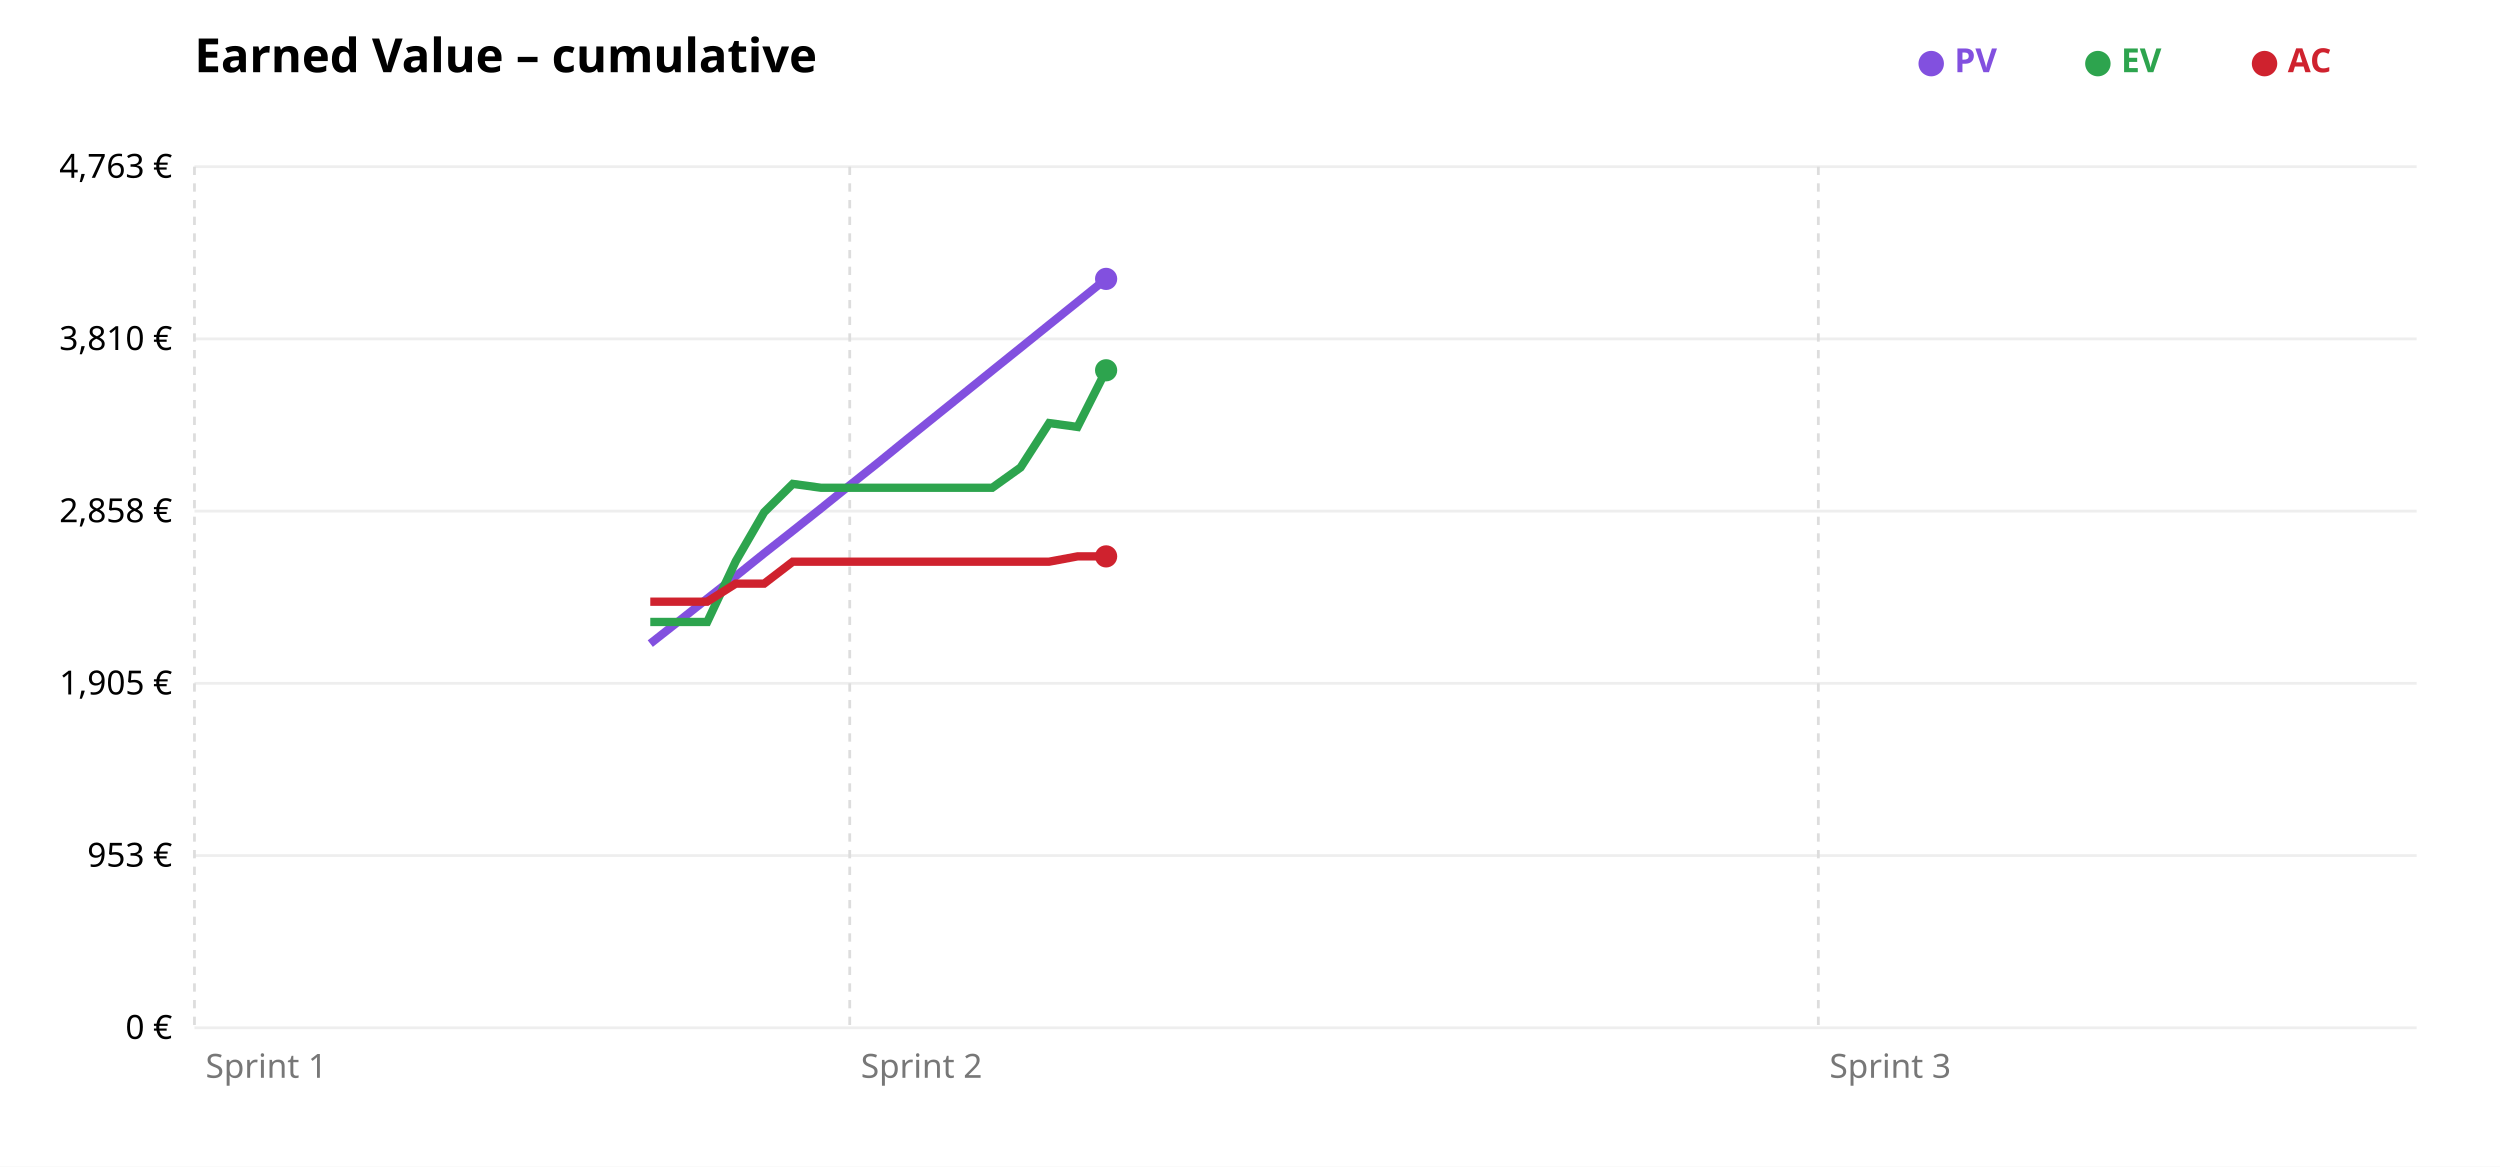
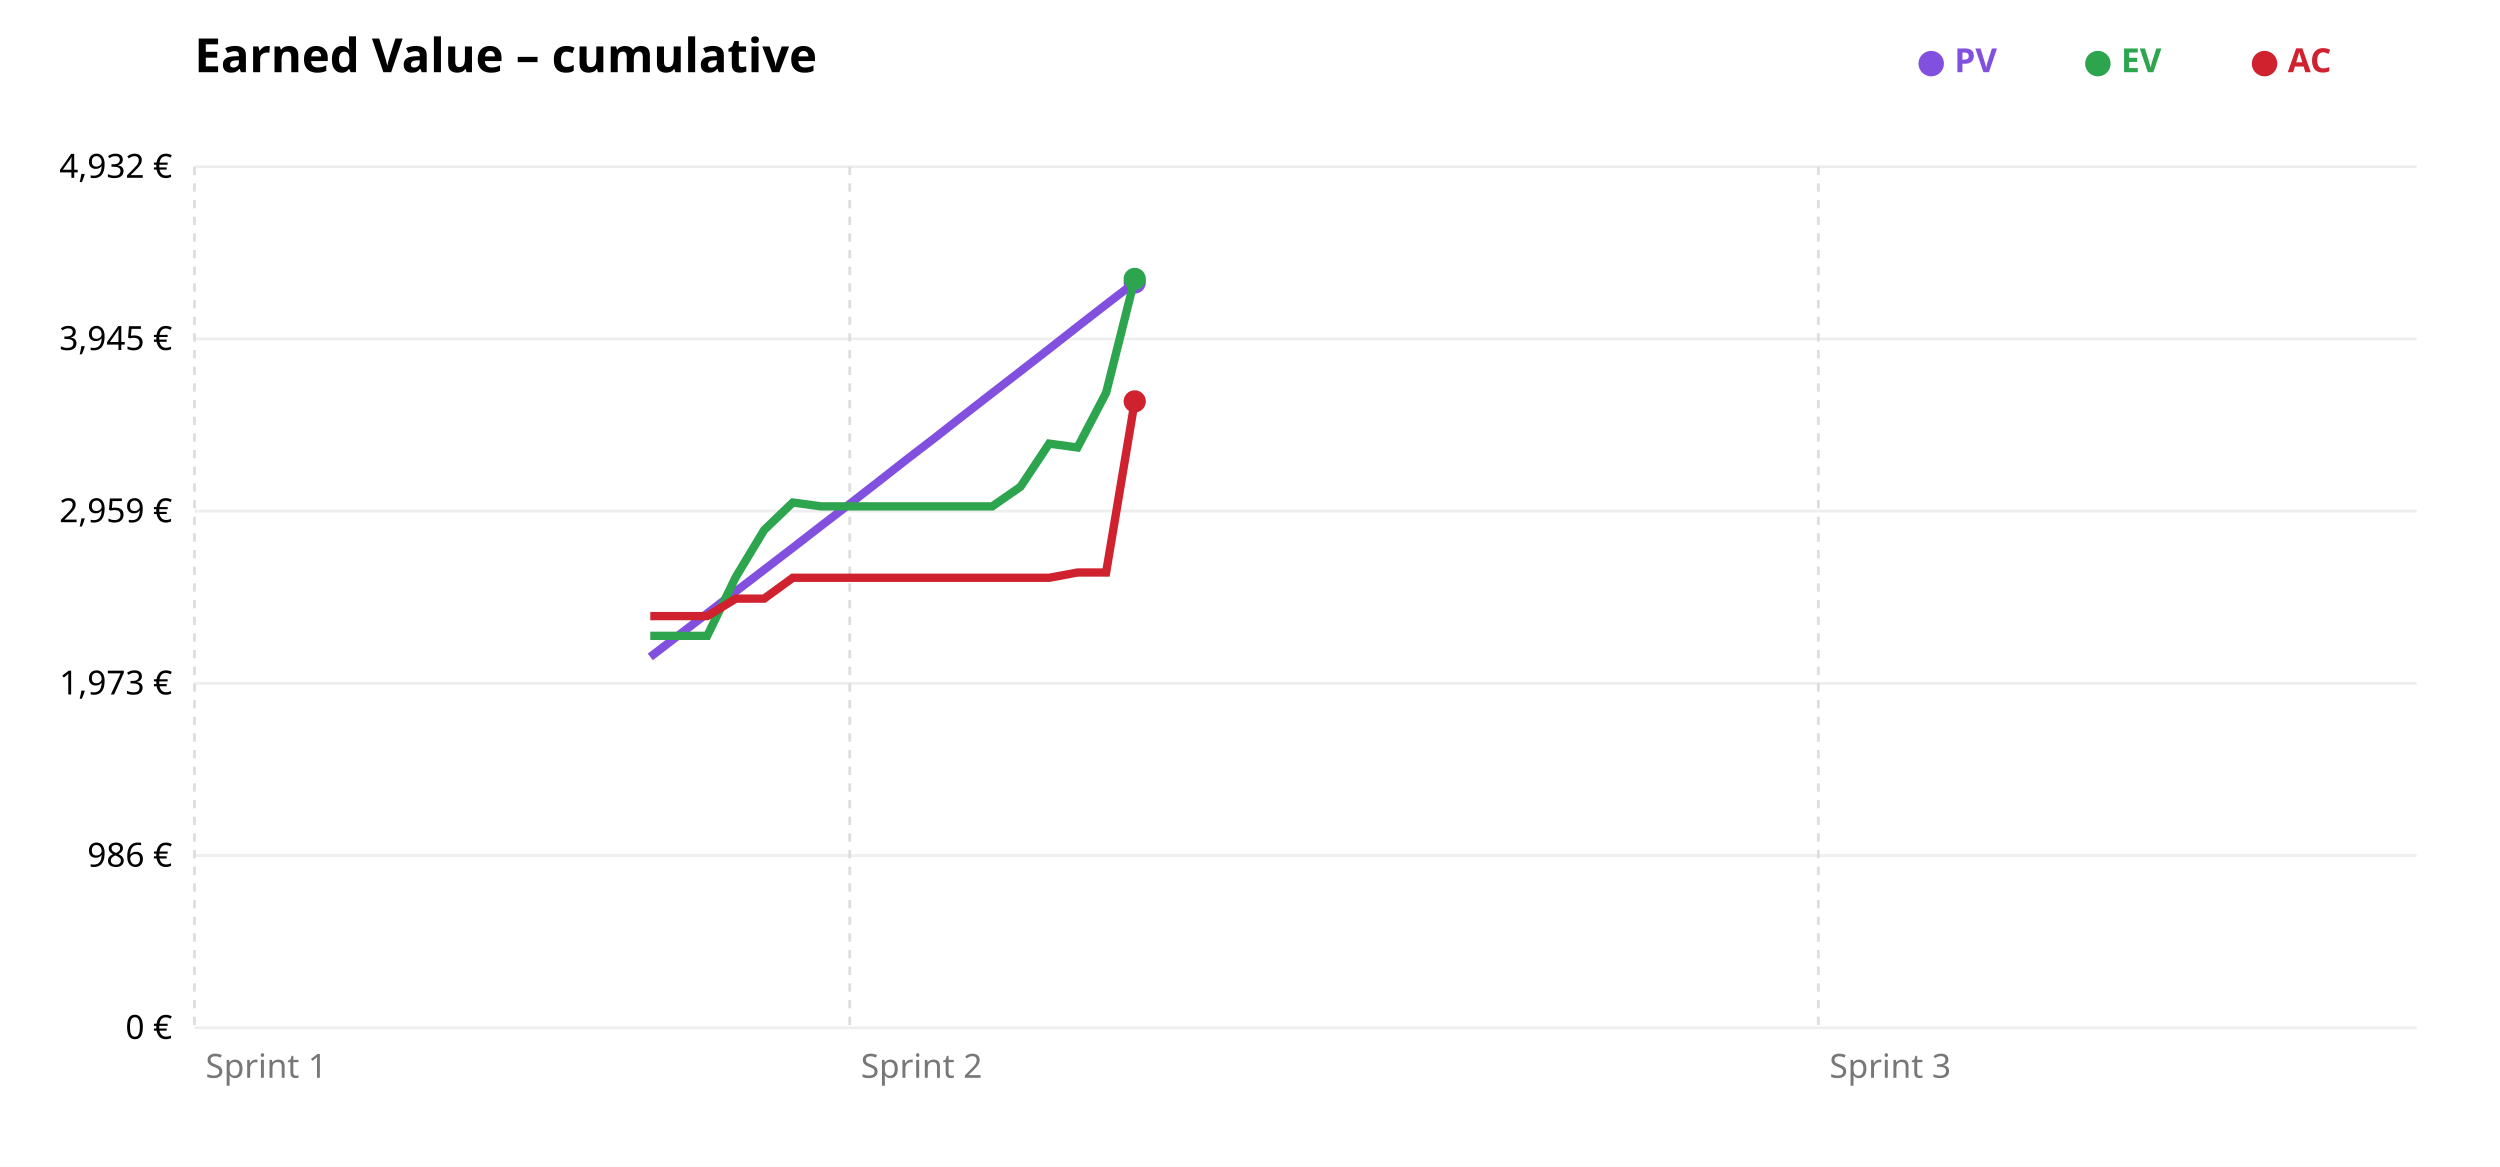
<svg xmlns="http://www.w3.org/2000/svg" width="900" height="420" font-family="sans-serif" font-size="12">
  <rect width="100%" height="100%" fill="white" />
  <text x="70" y="26" font-size="17" font-weight="bold">Earned Value – cumulative</text>
  <line x1="70" y1="370.0" x2="870" y2="370.0" stroke="#eee" />
  <text x="62" y="374.0" text-anchor="end">0 €</text>
  <line x1="70" y1="308.0" x2="870" y2="308.0" stroke="#eee" />
-   <text x="62" y="312.0" text-anchor="end">953 €</text>
+   <text x="62" y="312.0" text-anchor="end">986 €</text>
  <line x1="70" y1="246.0" x2="870" y2="246.0" stroke="#eee" />
-   <text x="62" y="250.0" text-anchor="end">1,905 €</text>
+   <text x="62" y="250.0" text-anchor="end">1,973 €</text>
  <line x1="70" y1="184.0" x2="870" y2="184.0" stroke="#eee" />
-   <text x="62" y="188.0" text-anchor="end">2,858 €</text>
+   <text x="62" y="188.0" text-anchor="end">2,959 €</text>
  <line x1="70" y1="122.0" x2="870" y2="122.0" stroke="#eee" />
-   <text x="62" y="126.0" text-anchor="end">3,810 €</text>
+   <text x="62" y="126.0" text-anchor="end">3,945 €</text>
  <line x1="70" y1="60.0" x2="870" y2="60.0" stroke="#eee" />
-   <text x="62" y="64.0" text-anchor="end">4,763 €</text>
+   <text x="62" y="64.0" text-anchor="end">4,932 €</text>
  <line x1="70.0" y1="60" x2="70.0" y2="370" stroke="#ddd" stroke-dasharray="3 3" />
  <text x="74.0" y="388" fill="#777">Sprint 1</text>
  <line x1="305.9" y1="60" x2="305.9" y2="370" stroke="#ddd" stroke-dasharray="3 3" />
  <text x="309.9" y="388" fill="#777">Sprint 2</text>
  <line x1="654.6" y1="60" x2="654.6" y2="370" stroke="#ddd" stroke-dasharray="3 3" />
  <text x="658.6" y="388" fill="#777">Sprint 3</text>
-   <polyline points="234.1,231.7 244.4,223.6 254.6,215.5 264.9,207.4 275.1,199.2 285.4,191.1 295.6,183.0 305.9,174.7 316.2,166.5 326.4,158.2 336.7,149.9 346.9,141.7 357.2,133.4 367.4,125.2 377.7,116.9 387.9,108.7 398.2,100.4" fill="none" stroke="#8250df" stroke-width="3" />
-   <circle cx="398.2" cy="100.4" r="4" fill="#8250df" />
+   <polyline points="234.1,236.5 244.4,228.6 254.6,220.8 264.9,212.9 275.1,205.1 285.4,197.2 295.6,189.3 305.9,181.4 316.2,173.4 326.4,165.4 336.7,157.5 346.9,149.5 357.2,141.5 367.4,133.6 377.7,125.6 387.9,117.6 398.2,109.6 408.5,101.7" fill="none" stroke="#8250df" stroke-width="3" />
+   <circle cx="408.5" cy="101.7" r="4" fill="#8250df" />
  <text x="690" y="26" fill="#8250df" font-weight="bold">● PV</text>
-   <polyline points="234.1,223.9 244.4,223.9 254.6,223.9 264.9,202.0 275.1,184.4 285.4,174.2 295.6,175.6 305.9,175.6 316.2,175.6 326.4,175.6 336.7,175.6 346.9,175.6 357.2,175.6 367.4,168.3 377.7,152.3 387.9,153.7 398.2,133.3" fill="none" stroke="#2da44e" stroke-width="3" />
-   <circle cx="398.2" cy="133.3" r="4" fill="#2da44e" />
+   <polyline points="234.1,228.9 244.4,228.9 254.6,228.9 264.9,207.7 275.1,190.8 285.4,180.9 295.6,182.3 305.9,182.3 316.2,182.3 326.4,182.3 336.7,182.3 346.9,182.3 357.2,182.3 367.4,175.2 377.7,159.7 387.9,161.1 398.2,141.4 408.5,100.4" fill="none" stroke="#2da44e" stroke-width="3" />
+   <circle cx="408.5" cy="100.4" r="4" fill="#2da44e" />
  <text x="750" y="26" fill="#2da44e" font-weight="bold">● EV</text>
-   <polyline points="234.1,216.6 244.4,216.6 254.6,216.6 264.9,210.1 275.1,210.1 285.4,202.2 295.6,202.2 305.9,202.2 316.2,202.2 326.4,202.2 336.7,202.2 346.9,202.2 357.2,202.2 367.4,202.2 377.7,202.2 387.9,200.3 398.2,200.3" fill="none" stroke="#cf222e" stroke-width="3" />
-   <circle cx="398.2" cy="200.3" r="4" fill="#cf222e" />
+   <polyline points="234.1,221.8 244.4,221.8 254.6,221.8 264.9,215.5 275.1,215.5 285.4,208.0 295.6,208.0 305.9,208.0 316.2,208.0 326.4,208.0 336.7,208.0 346.9,208.0 357.2,208.0 367.4,208.0 377.7,208.0 387.9,206.1 398.2,206.1 408.5,144.5" fill="none" stroke="#cf222e" stroke-width="3" />
+   <circle cx="408.5" cy="144.5" r="4" fill="#cf222e" />
  <text x="810" y="26" fill="#cf222e" font-weight="bold">● AC</text>
</svg>
